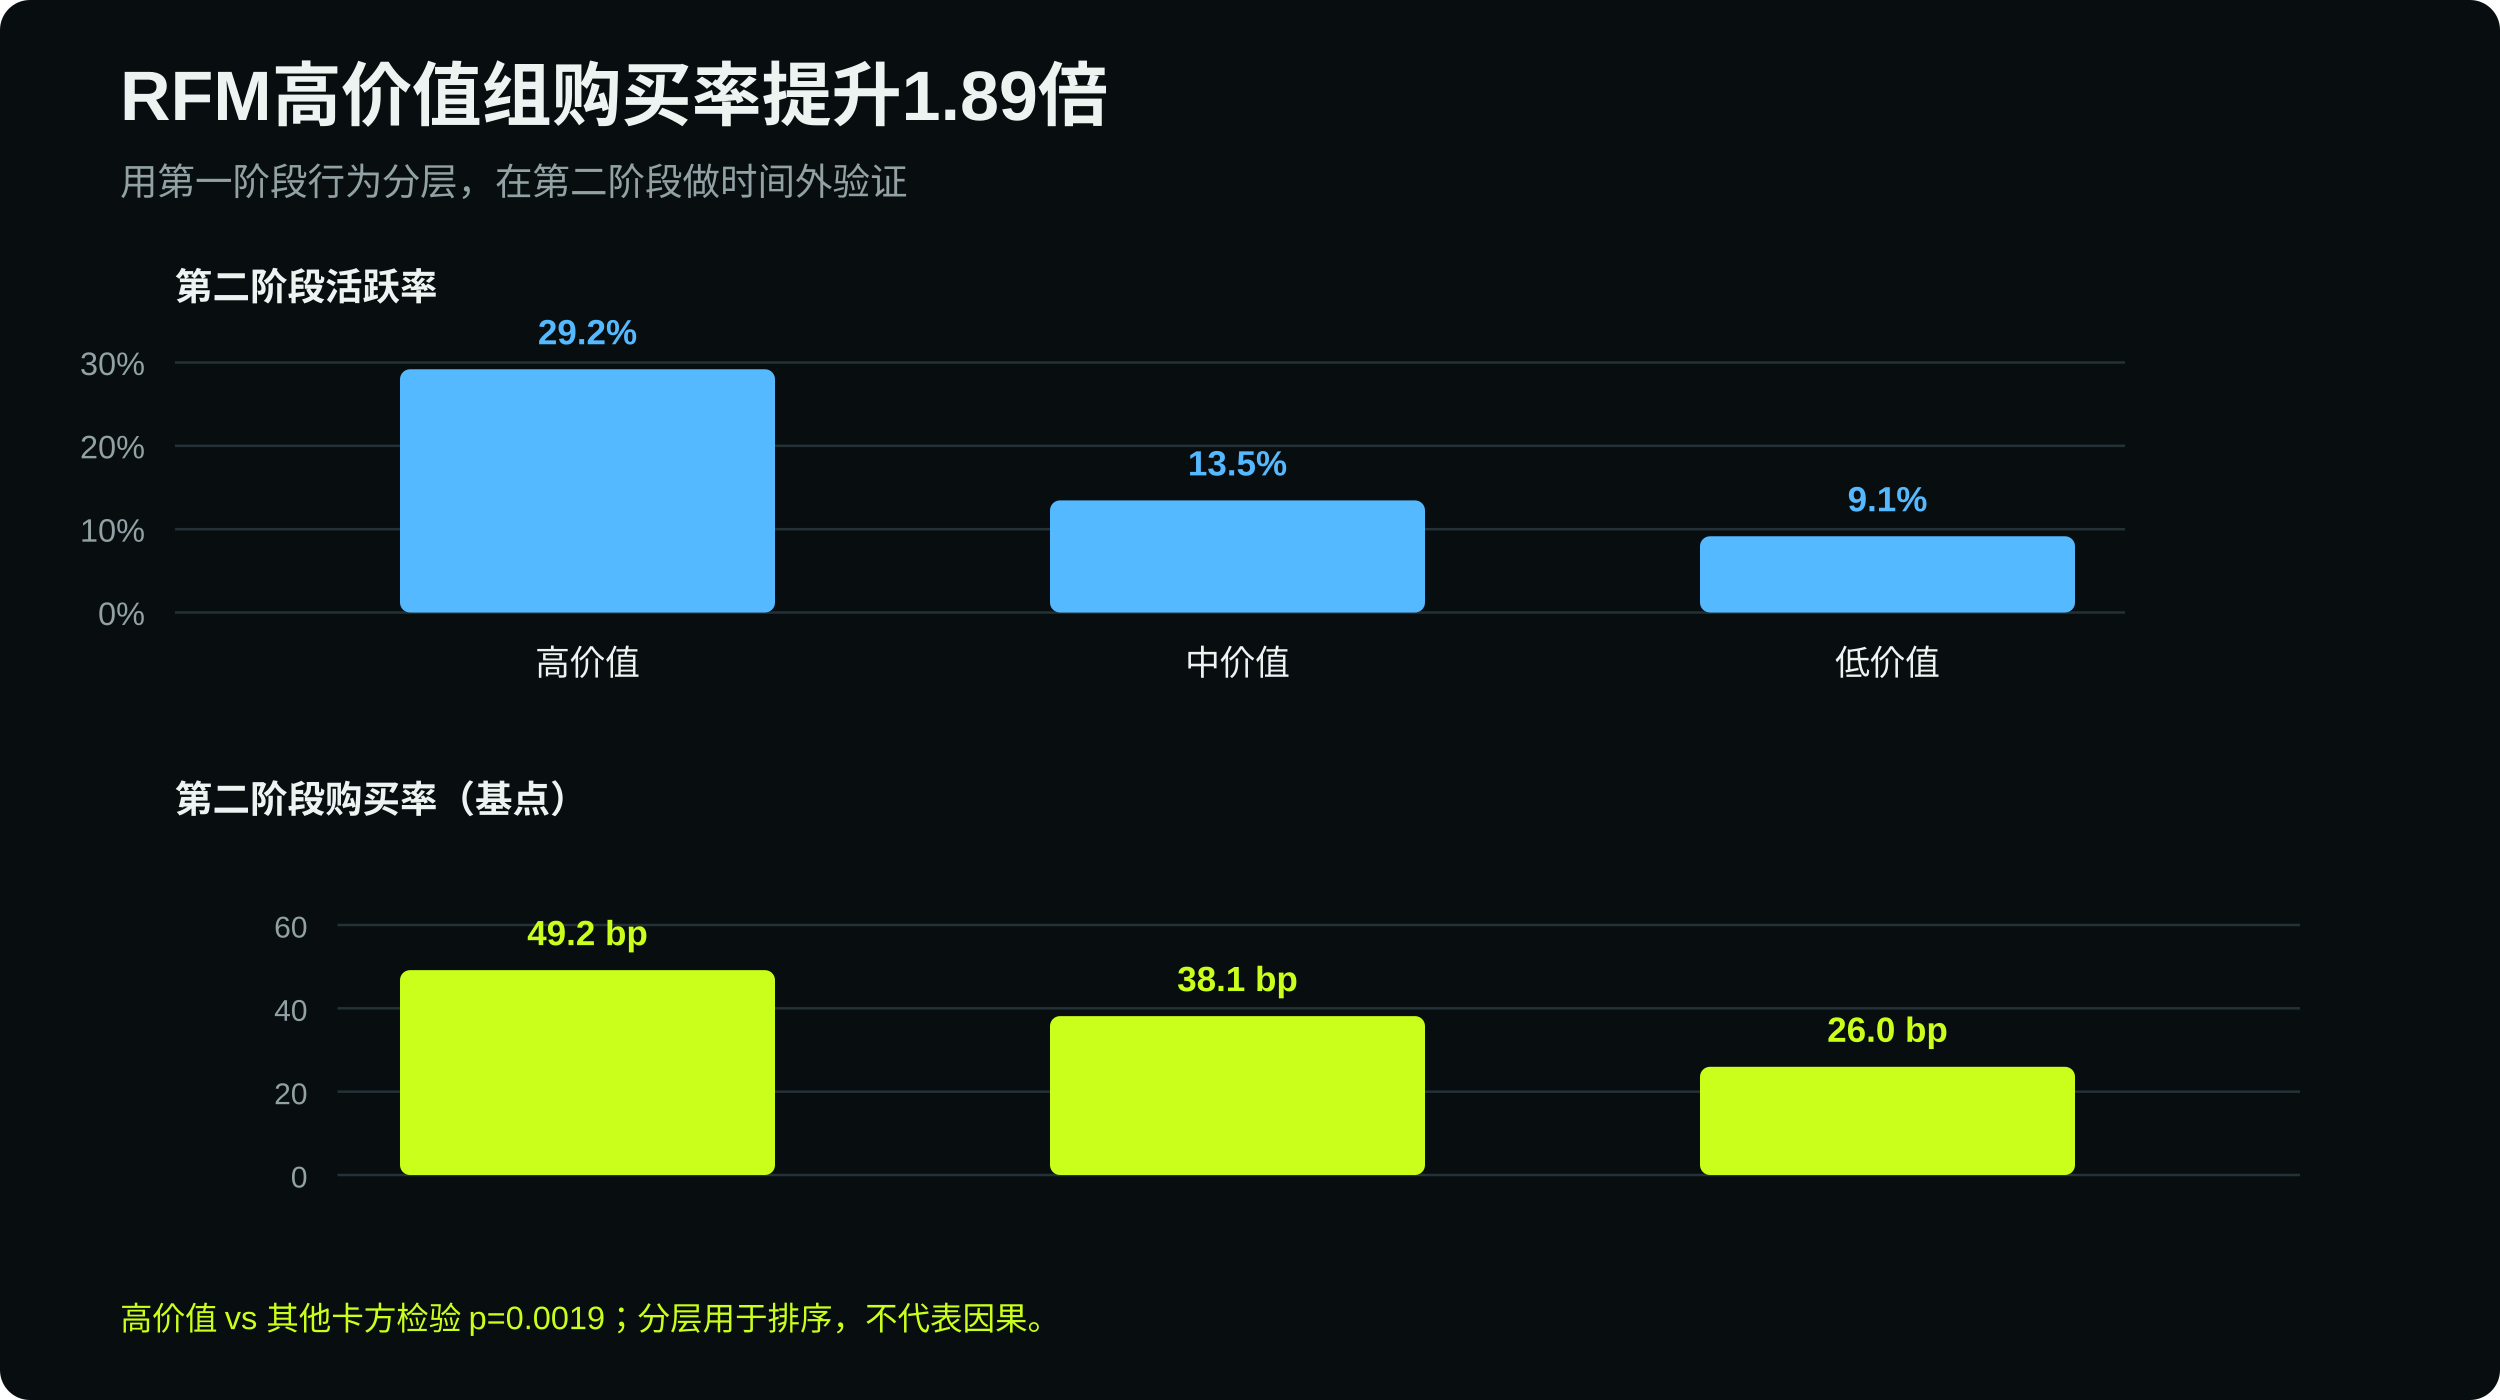
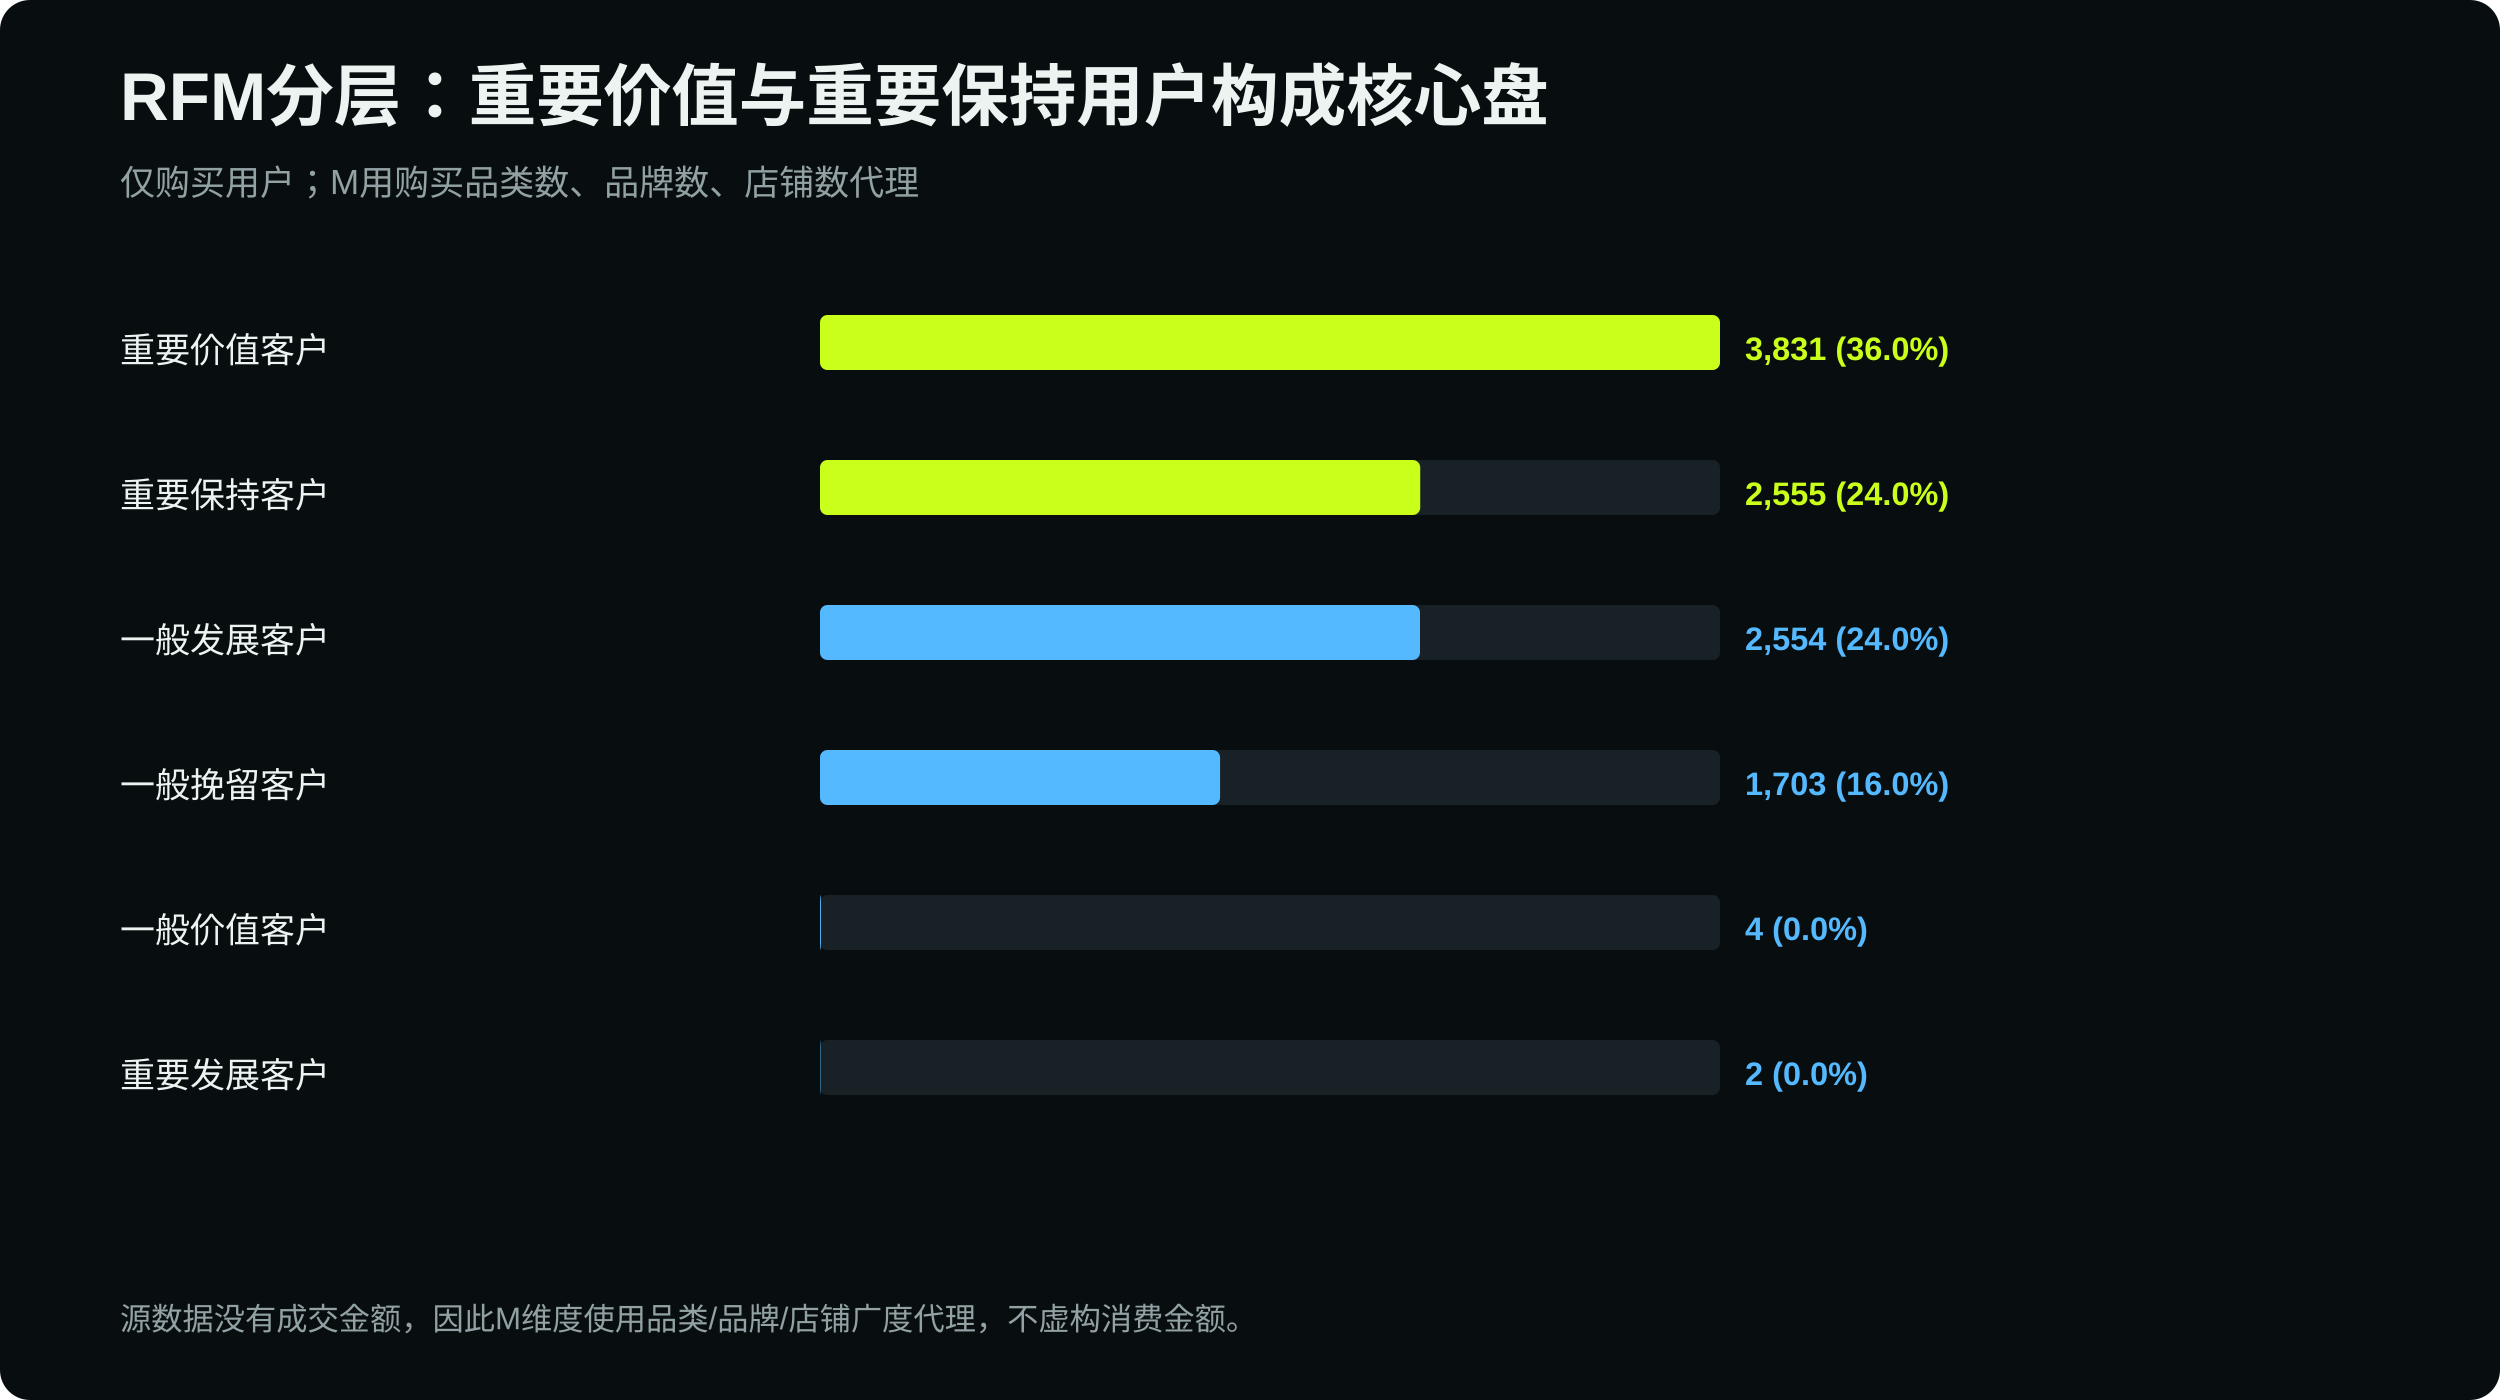
- <svg xmlns="http://www.w3.org/2000/svg" viewBox="0 0 1000 560" role="img" aria-label="RFM out-of-time validation">
+ <svg xmlns="http://www.w3.org/2000/svg" viewBox="0 0 1000 560" role="img" aria-label="RFM分层：重要价值与重要保持用户构成核心盘">
  <rect width="1000" height="560" rx="12" fill="#080d0f" />
-   <text x="48" y="48" font-family="Barlow Condensed, PingFang SC, Microsoft YaHei, Arial, sans-serif" font-size="28" fill="#edf3f1" text-anchor="start" font-weight="600" opacity="1">RFM高价值组购买率提升1.89倍</text>
-   <text x="48" y="78" font-family="Barlow Condensed, PingFang SC, Microsoft YaHei, Arial, sans-serif" font-size="15" fill="#91a1a4" text-anchor="start" font-weight="400" opacity="1">用第一阶段行为分层，在第二阶段做时间外验证</text>
-   <text x="70" y="120" font-family="Barlow Condensed, PingFang SC, Microsoft YaHei, Arial, sans-serif" font-size="15" fill="#edf3f1" text-anchor="start" font-weight="600" opacity="1">第二阶段活跃率</text>
-   <line x1="70" y1="245.0" x2="850" y2="245.0" stroke="#243136" stroke-width="1" stroke-dasharray="" />
-   <text x="58" y="250.0" font-family="Barlow Condensed, PingFang SC, Microsoft YaHei, Arial, sans-serif" font-size="13" fill="#91a1a4" text-anchor="end" font-weight="400" opacity="1">0%</text>
-   <line x1="70" y1="211.667" x2="850" y2="211.667" stroke="#243136" stroke-width="1" stroke-dasharray="" />
-   <text x="58" y="216.667" font-family="Barlow Condensed, PingFang SC, Microsoft YaHei, Arial, sans-serif" font-size="13" fill="#91a1a4" text-anchor="end" font-weight="400" opacity="1">10%</text>
-   <line x1="70" y1="178.333" x2="850" y2="178.333" stroke="#243136" stroke-width="1" stroke-dasharray="" />
-   <text x="58" y="183.333" font-family="Barlow Condensed, PingFang SC, Microsoft YaHei, Arial, sans-serif" font-size="13" fill="#91a1a4" text-anchor="end" font-weight="400" opacity="1">20%</text>
-   <line x1="70" y1="145.0" x2="850" y2="145.0" stroke="#243136" stroke-width="1" stroke-dasharray="" />
-   <text x="58" y="150.0" font-family="Barlow Condensed, PingFang SC, Microsoft YaHei, Arial, sans-serif" font-size="13" fill="#91a1a4" text-anchor="end" font-weight="400" opacity="1">30%</text>
-   <rect x="160" y="147.704" width="150" height="97.296" rx="4" fill="#55b9ff" opacity="1" stroke="none" stroke-width="0" />
-   <text x="235" y="137.704" font-family="Barlow Condensed, PingFang SC, Microsoft YaHei, Arial, sans-serif" font-size="14" fill="#55b9ff" text-anchor="middle" font-weight="600" opacity="1">29.2%</text>
-   <text x="235" y="270" font-family="Barlow Condensed, PingFang SC, Microsoft YaHei, Arial, sans-serif" font-size="14" fill="#edf3f1" text-anchor="middle" font-weight="400" opacity="1">高价值</text>
-   <rect x="420" y="200.158" width="150" height="44.842" rx="4" fill="#55b9ff" opacity="1" stroke="none" stroke-width="0" />
-   <text x="495" y="190.158" font-family="Barlow Condensed, PingFang SC, Microsoft YaHei, Arial, sans-serif" font-size="14" fill="#55b9ff" text-anchor="middle" font-weight="600" opacity="1">13.5%</text>
-   <text x="495" y="270" font-family="Barlow Condensed, PingFang SC, Microsoft YaHei, Arial, sans-serif" font-size="14" fill="#edf3f1" text-anchor="middle" font-weight="400" opacity="1">中价值</text>
-   <rect x="680" y="214.508" width="150" height="30.492" rx="4" fill="#55b9ff" opacity="1" stroke="none" stroke-width="0" />
-   <text x="755" y="204.508" font-family="Barlow Condensed, PingFang SC, Microsoft YaHei, Arial, sans-serif" font-size="14" fill="#55b9ff" text-anchor="middle" font-weight="600" opacity="1">9.1%</text>
-   <text x="755" y="270" font-family="Barlow Condensed, PingFang SC, Microsoft YaHei, Arial, sans-serif" font-size="14" fill="#edf3f1" text-anchor="middle" font-weight="400" opacity="1">低价值</text>
-   <text x="70" y="325" font-family="Barlow Condensed, PingFang SC, Microsoft YaHei, Arial, sans-serif" font-size="15" fill="#edf3f1" text-anchor="start" font-weight="600" opacity="1">第二阶段购买率（基点）</text>
-   <line x1="135" y1="470.0" x2="920" y2="470.0" stroke="#243136" stroke-width="1" stroke-dasharray="" />
-   <text x="123" y="475.0" font-family="Barlow Condensed, PingFang SC, Microsoft YaHei, Arial, sans-serif" font-size="12" fill="#91a1a4" text-anchor="end" font-weight="400" opacity="1">0</text>
-   <line x1="135" y1="436.667" x2="920" y2="436.667" stroke="#243136" stroke-width="1" stroke-dasharray="" />
-   <text x="123" y="441.667" font-family="Barlow Condensed, PingFang SC, Microsoft YaHei, Arial, sans-serif" font-size="12" fill="#91a1a4" text-anchor="end" font-weight="400" opacity="1">20</text>
-   <line x1="135" y1="403.333" x2="920" y2="403.333" stroke="#243136" stroke-width="1" stroke-dasharray="" />
-   <text x="123" y="408.333" font-family="Barlow Condensed, PingFang SC, Microsoft YaHei, Arial, sans-serif" font-size="12" fill="#91a1a4" text-anchor="end" font-weight="400" opacity="1">40</text>
-   <line x1="135" y1="370.0" x2="920" y2="370.0" stroke="#243136" stroke-width="1" stroke-dasharray="" />
-   <text x="123" y="375.0" font-family="Barlow Condensed, PingFang SC, Microsoft YaHei, Arial, sans-serif" font-size="12" fill="#91a1a4" text-anchor="end" font-weight="400" opacity="1">60</text>
-   <rect x="160" y="388.058" width="150" height="81.942" rx="4" fill="#c9ff1a" opacity="1" stroke="none" stroke-width="0" />
-   <text x="235" y="378.058" font-family="Barlow Condensed, PingFang SC, Microsoft YaHei, Arial, sans-serif" font-size="14" fill="#c9ff1a" text-anchor="middle" font-weight="600" opacity="1">49.2 bp</text>
-   <rect x="420" y="406.441" width="150" height="63.559" rx="4" fill="#c9ff1a" opacity="1" stroke="none" stroke-width="0" />
-   <text x="495" y="396.441" font-family="Barlow Condensed, PingFang SC, Microsoft YaHei, Arial, sans-serif" font-size="14" fill="#c9ff1a" text-anchor="middle" font-weight="600" opacity="1">38.1 bp</text>
-   <rect x="680" y="426.717" width="150" height="43.283" rx="4" fill="#c9ff1a" opacity="1" stroke="none" stroke-width="0" />
-   <text x="755" y="416.717" font-family="Barlow Condensed, PingFang SC, Microsoft YaHei, Arial, sans-serif" font-size="14" fill="#c9ff1a" text-anchor="middle" font-weight="600" opacity="1">26.0 bp</text>
-   <text x="48" y="532" font-family="Barlow Condensed, PingFang SC, Microsoft YaHei, Arial, sans-serif" font-size="13" fill="#c9ff1a" text-anchor="start" font-weight="400" opacity="1">高价值 vs 其他卡方检验 p=0.0019；分层用于排序，不代表因果。</text>
+   <text x="48" y="48" font-family="Barlow Condensed, PingFang SC, Microsoft YaHei, Arial, sans-serif" font-size="27" fill="#edf3f1" text-anchor="start" font-weight="600" opacity="1">RFM分层：重要价值与重要保持用户构成核心盘</text>
+   <text x="48" y="78" font-family="Barlow Condensed, PingFang SC, Microsoft YaHei, Arial, sans-serif" font-size="14" fill="#91a1a4" text-anchor="start" font-weight="400" opacity="1">仅购买用户；M用购买品类数、品牌数、店铺数代理</text>
+   <text x="48" y="145" font-family="Barlow Condensed, PingFang SC, Microsoft YaHei, Arial, sans-serif" font-size="14" fill="#edf3f1" text-anchor="start" font-weight="400" opacity="1">重要价值客户</text>
+   <rect x="328" y="126" width="360" height="22" rx="3" fill="#172126" opacity="1" stroke="none" stroke-width="0" />
+   <rect x="328" y="126" width="360" height="22" rx="3" fill="#c9ff1a" opacity="1" stroke="none" stroke-width="0" />
+   <text x="698" y="144" font-family="Barlow Condensed, PingFang SC, Microsoft YaHei, Arial, sans-serif" font-size="13" fill="#c9ff1a" text-anchor="start" font-weight="600" opacity="1">3,831  (36.0%)</text>
+   <text x="48" y="203" font-family="Barlow Condensed, PingFang SC, Microsoft YaHei, Arial, sans-serif" font-size="14" fill="#edf3f1" text-anchor="start" font-weight="400" opacity="1">重要保持客户</text>
+   <rect x="328" y="184" width="360" height="22" rx="3" fill="#172126" opacity="1" stroke="none" stroke-width="0" />
+   <rect x="328" y="184" width="240.094" height="22" rx="3" fill="#c9ff1a" opacity="1" stroke="none" stroke-width="0" />
+   <text x="698" y="202" font-family="Barlow Condensed, PingFang SC, Microsoft YaHei, Arial, sans-serif" font-size="13" fill="#c9ff1a" text-anchor="start" font-weight="600" opacity="1">2,555  (24.0%)</text>
+   <text x="48" y="261" font-family="Barlow Condensed, PingFang SC, Microsoft YaHei, Arial, sans-serif" font-size="14" fill="#edf3f1" text-anchor="start" font-weight="400" opacity="1">一般发展客户</text>
+   <rect x="328" y="242" width="360" height="22" rx="3" fill="#172126" opacity="1" stroke="none" stroke-width="0" />
+   <rect x="328" y="242" width="240.0" height="22" rx="3" fill="#55b9ff" opacity="1" stroke="none" stroke-width="0" />
+   <text x="698" y="260" font-family="Barlow Condensed, PingFang SC, Microsoft YaHei, Arial, sans-serif" font-size="13" fill="#55b9ff" text-anchor="start" font-weight="600" opacity="1">2,554  (24.0%)</text>
+   <text x="48" y="319" font-family="Barlow Condensed, PingFang SC, Microsoft YaHei, Arial, sans-serif" font-size="14" fill="#edf3f1" text-anchor="start" font-weight="400" opacity="1">一般挽留客户</text>
+   <rect x="328" y="300" width="360" height="22" rx="3" fill="#172126" opacity="1" stroke="none" stroke-width="0" />
+   <rect x="328" y="300" width="160.031" height="22" rx="3" fill="#55b9ff" opacity="1" stroke="none" stroke-width="0" />
+   <text x="698" y="318" font-family="Barlow Condensed, PingFang SC, Microsoft YaHei, Arial, sans-serif" font-size="13" fill="#55b9ff" text-anchor="start" font-weight="600" opacity="1">1,703  (16.0%)</text>
+   <text x="48" y="377" font-family="Barlow Condensed, PingFang SC, Microsoft YaHei, Arial, sans-serif" font-size="14" fill="#edf3f1" text-anchor="start" font-weight="400" opacity="1">一般价值客户</text>
+   <rect x="328" y="358" width="360" height="22" rx="3" fill="#172126" opacity="1" stroke="none" stroke-width="0" />
+   <rect x="328" y="358" width="0.376" height="22" rx="3" fill="#55b9ff" opacity="1" stroke="none" stroke-width="0" />
+   <text x="698" y="376" font-family="Barlow Condensed, PingFang SC, Microsoft YaHei, Arial, sans-serif" font-size="13" fill="#55b9ff" text-anchor="start" font-weight="600" opacity="1">4  (0.0%)</text>
+   <text x="48" y="435" font-family="Barlow Condensed, PingFang SC, Microsoft YaHei, Arial, sans-serif" font-size="14" fill="#edf3f1" text-anchor="start" font-weight="400" opacity="1">重要发展客户</text>
+   <rect x="328" y="416" width="360" height="22" rx="3" fill="#172126" opacity="1" stroke="none" stroke-width="0" />
+   <rect x="328" y="416" width="0.188" height="22" rx="3" fill="#55b9ff" opacity="1" stroke="none" stroke-width="0" />
+   <text x="698" y="434" font-family="Barlow Condensed, PingFang SC, Microsoft YaHei, Arial, sans-serif" font-size="13" fill="#55b9ff" text-anchor="start" font-weight="600" opacity="1">2  (0.0%)</text>
+   <text x="48" y="532" font-family="Barlow Condensed, PingFang SC, Microsoft YaHei, Arial, sans-serif" font-size="12.5" fill="#91a1a4" text-anchor="start" font-weight="400" opacity="1">源数据没有成交金额，因此M维度使用品类/品牌/店铺广度代理，不虚构消费金额。</text>
</svg>
